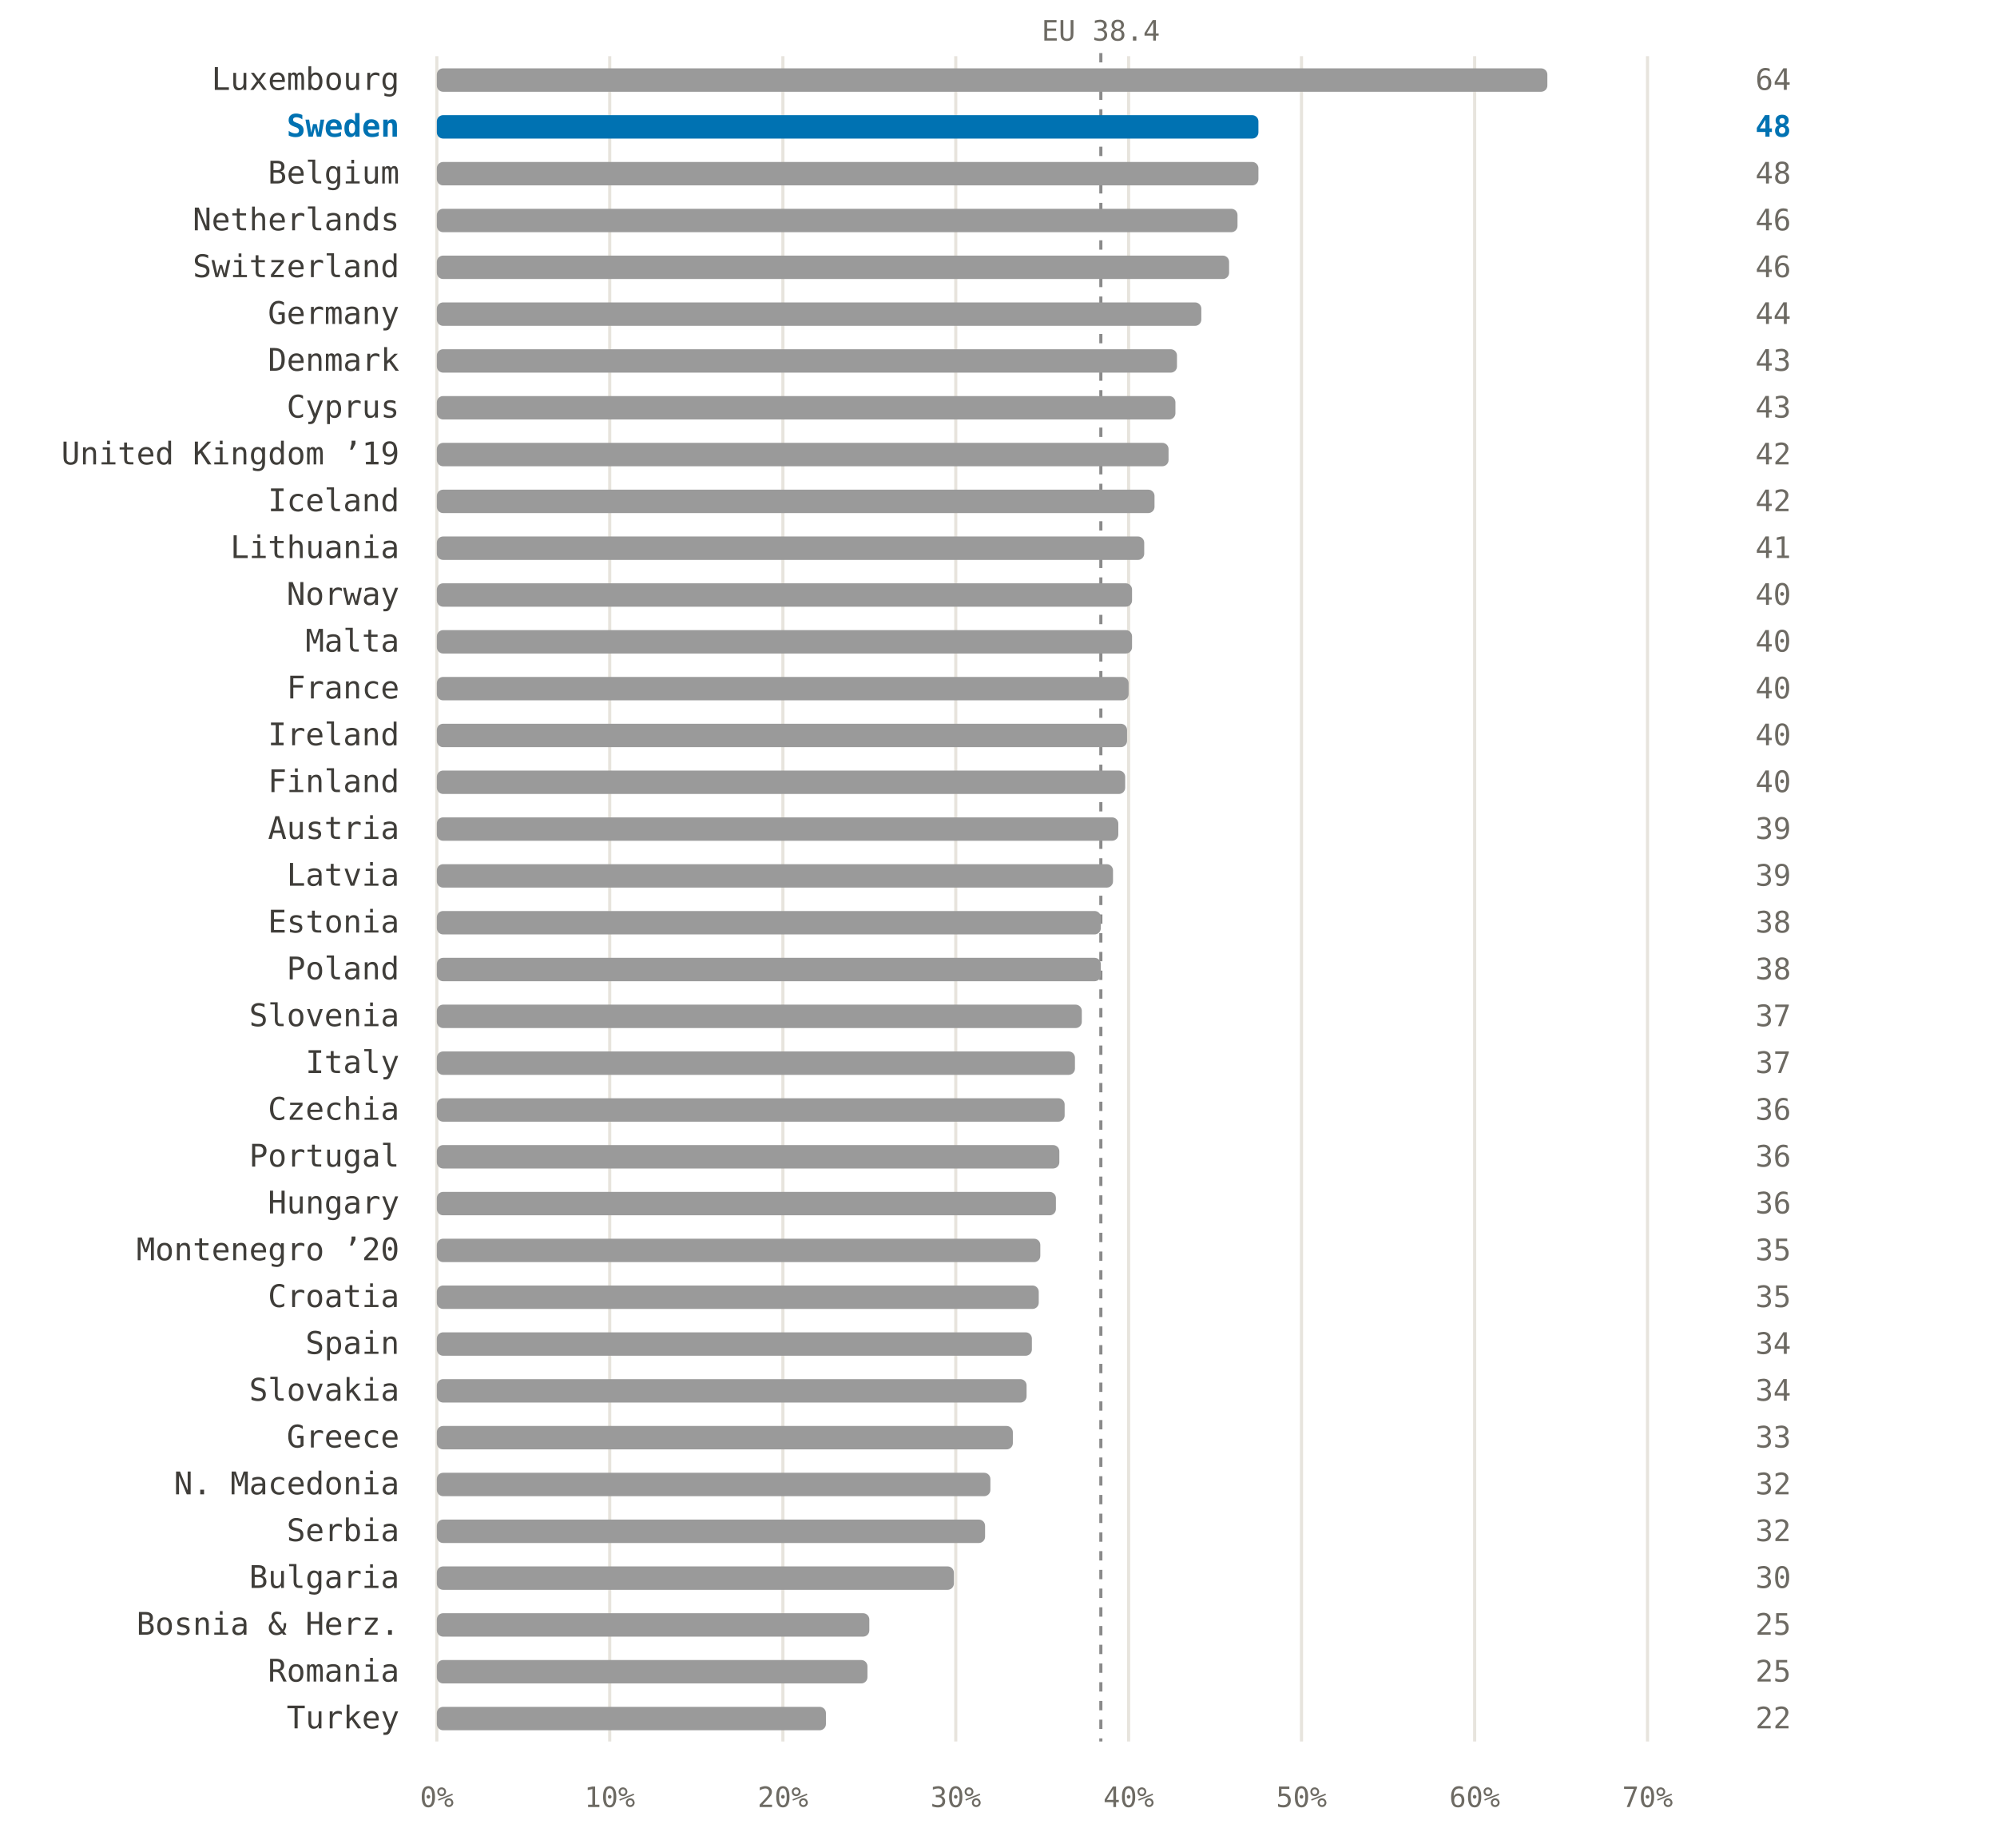
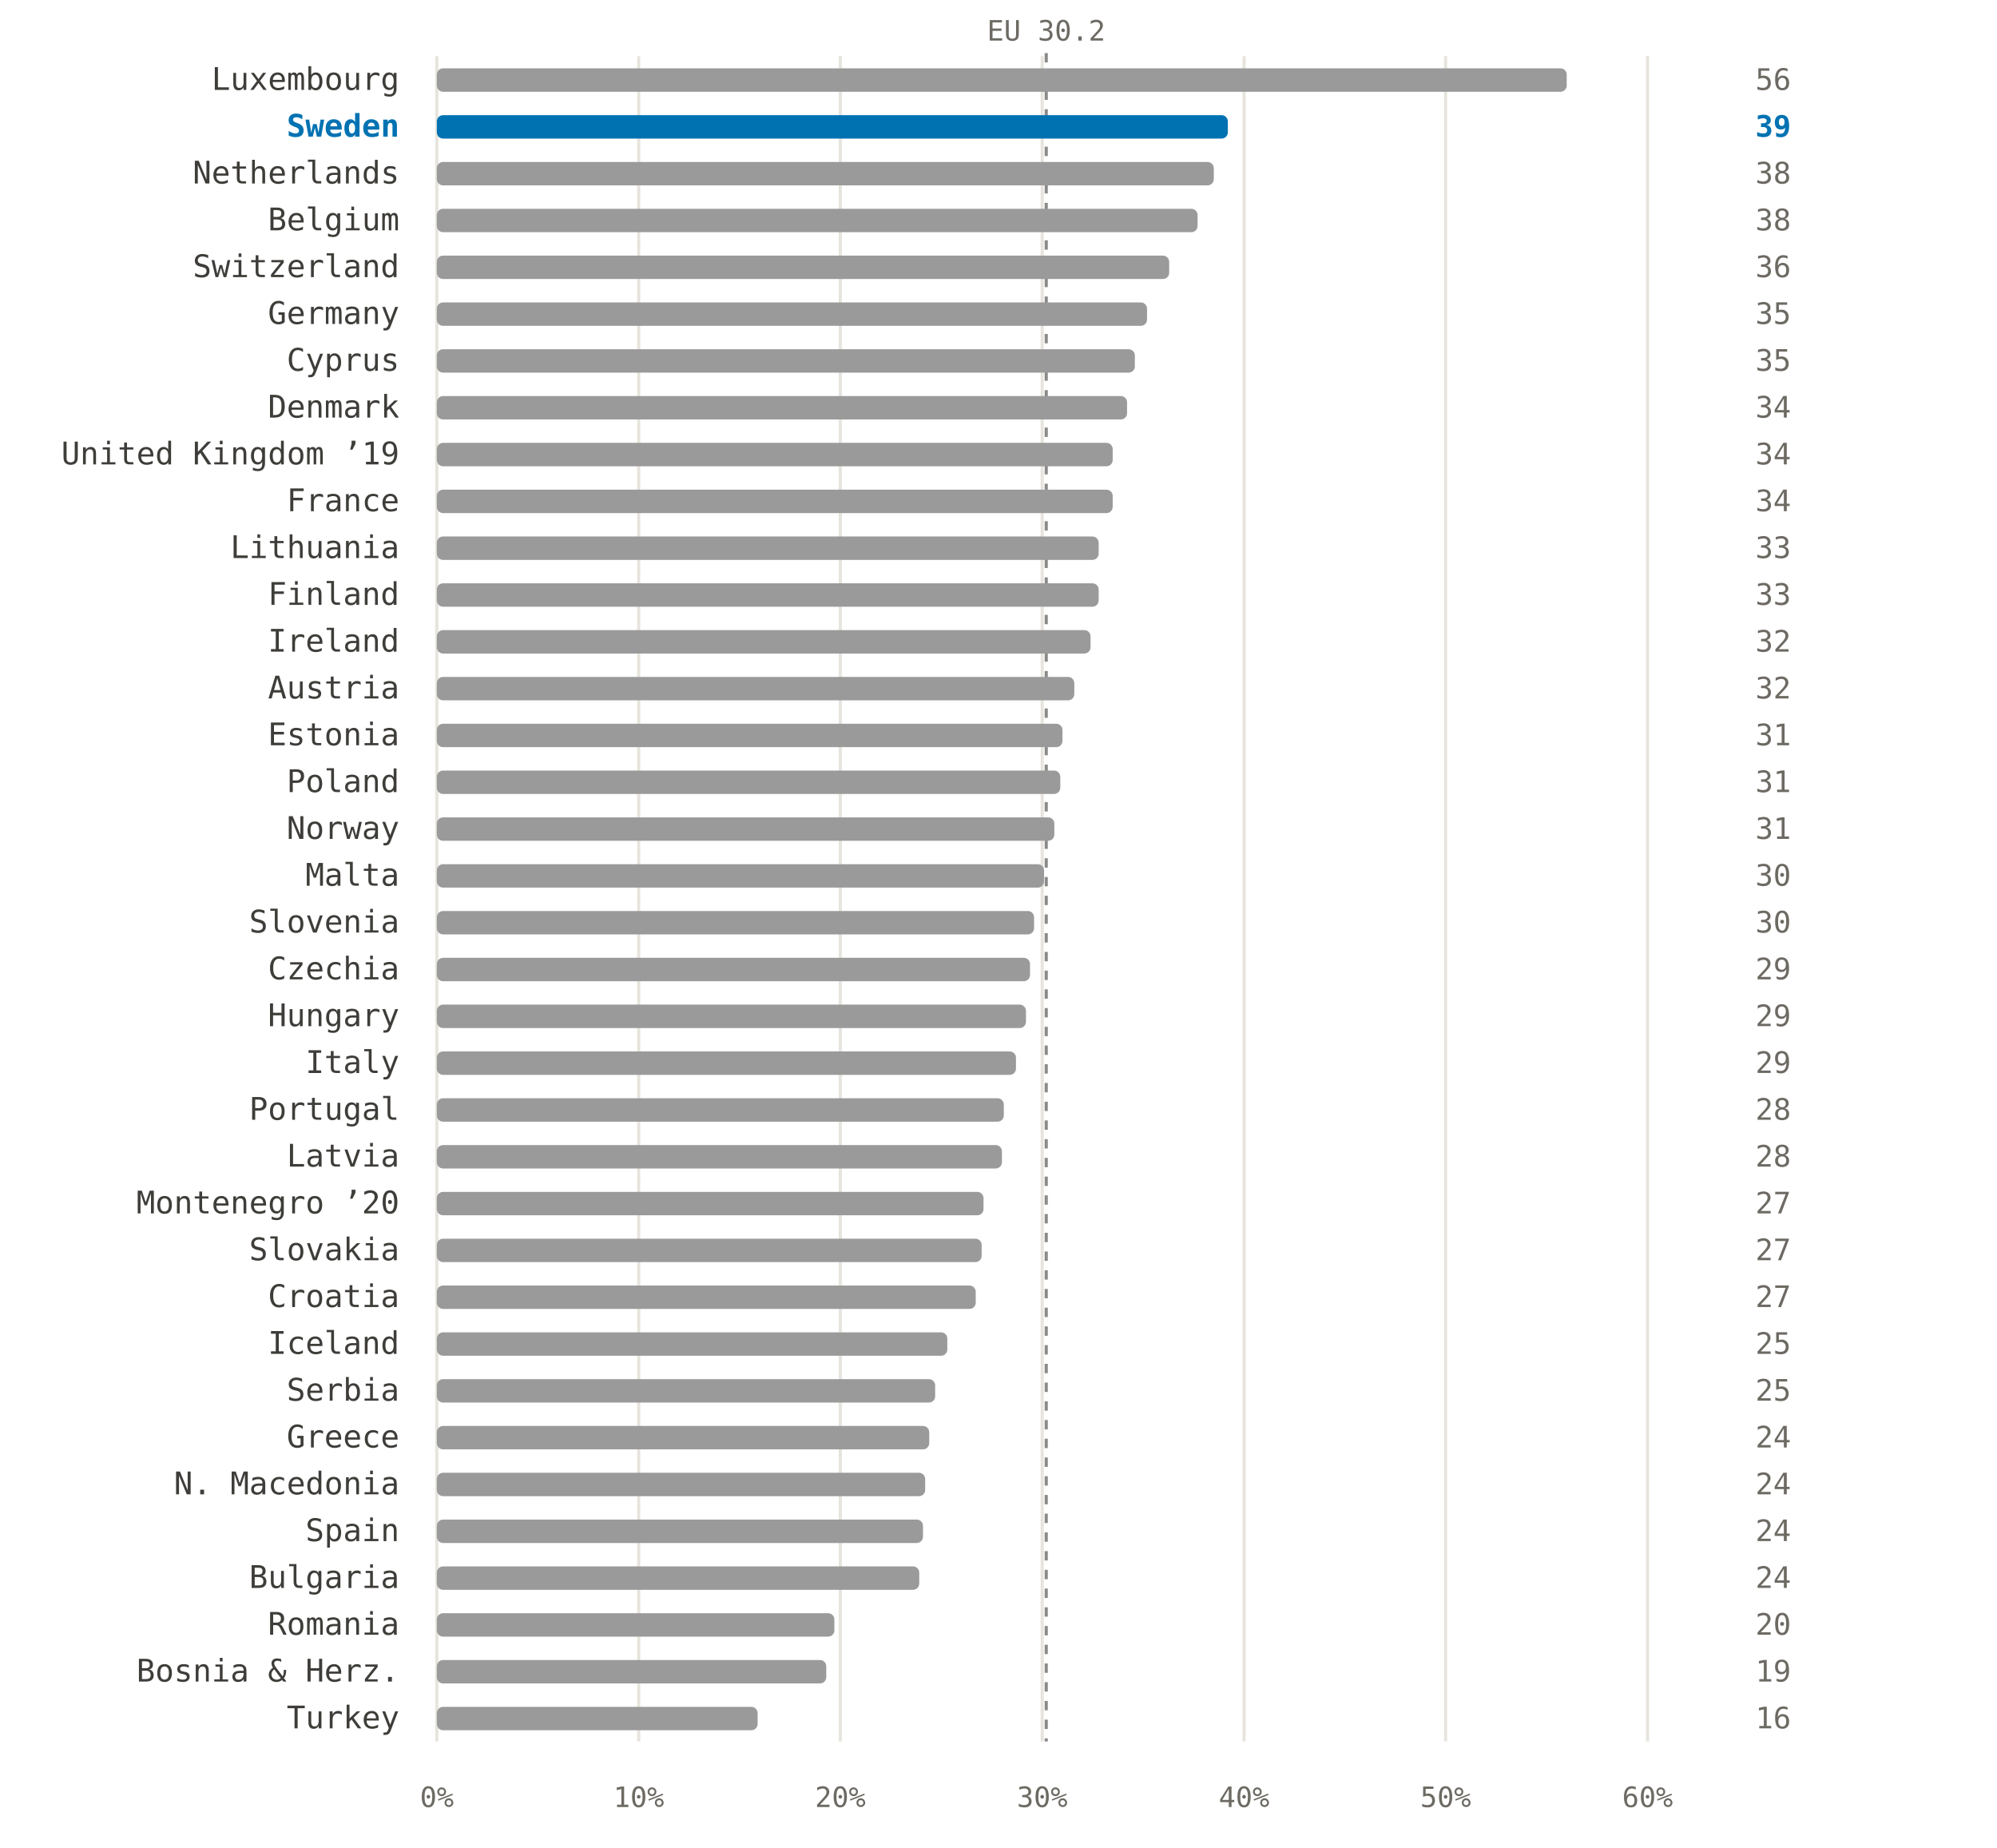
<svg xmlns="http://www.w3.org/2000/svg" class="rankchart barplot" viewBox="0 0 640 592" role="img" aria-label="Ranked bar chart of firms using AI by country, 36 countries, Sweden highlighted">
  <style>.rankchart{font-family:ui-monospace,Menlo,monospace}svg{background:#ffffff}.grid,.rowguide{stroke:#e7e4dd}.rowguide{opacity:.6}.meanline{stroke:#8a8a8a;stroke-dasharray:3 3}.meanlab,.tick{fill:#6d6a63;font-size:9px}.dname{fill:#3f3d39;font-size:10px}.dname.se{fill:#0072b2;font-weight:700}.dot{fill:#9a9a9a}.dot.se{fill:#0072b2}.bar{fill:#9a9a9a}.bar.se{fill:#0072b2}.dval{fill:#6d6a63;font-size:9.5px}.dval.se{fill:#0072b2;font-weight:700}.ddelta{fill:#6d6a63;font-size:8.5px}.trendarea{fill:#0072b2;opacity:.08}.trendline,.trenddash{fill:none;stroke:#0072b2;stroke-width:2}.trenddash{stroke-dasharray:4 3}.trenddot{fill:#0072b2}.trendval{fill:#0072b2;font-size:11px;font-weight:700}.sqband{fill:#0072b2;opacity:.10}.sqlo{fill:none;stroke:#9a9a9a;stroke-width:2}.sqhi{fill:none;stroke:#0072b2;stroke-width:2.6}.sqdot.lo{fill:#9a9a9a}.sqdot.hi{fill:#0072b2}.sqval{font-size:11px;font-weight:700}.sqval.lo{fill:#9a9a9a}.sqval.hi{fill:#0072b2}.dumb{display:block}.dbtrack{stroke:#d9d5cd;stroke-width:3}.dblo{fill:#9a9a9a}.dbhi{fill:#0072b2}</style>
  <line class="grid" x1="140.0" y1="18" x2="140.0" y2="558" />
  <text class="tick" x="140.0" y="579" text-anchor="middle">0%</text>
-   <line class="grid" x1="195.4" y1="18" x2="195.4" y2="558" />
-   <text class="tick" x="195.4" y="579" text-anchor="middle">10%</text>
-   <line class="grid" x1="250.9" y1="18" x2="250.9" y2="558" />
-   <text class="tick" x="250.9" y="579" text-anchor="middle">20%</text>
-   <line class="grid" x1="306.3" y1="18" x2="306.3" y2="558" />
-   <text class="tick" x="306.3" y="579" text-anchor="middle">30%</text>
-   <line class="grid" x1="361.7" y1="18" x2="361.7" y2="558" />
-   <text class="tick" x="361.7" y="579" text-anchor="middle">40%</text>
-   <line class="grid" x1="417.1" y1="18" x2="417.1" y2="558" />
-   <text class="tick" x="417.1" y="579" text-anchor="middle">50%</text>
-   <line class="grid" x1="472.6" y1="18" x2="472.6" y2="558" />
-   <text class="tick" x="472.6" y="579" text-anchor="middle">60%</text>
+   <line class="grid" x1="204.7" y1="18" x2="204.7" y2="558" />
+   <text class="tick" x="204.7" y="579" text-anchor="middle">10%</text>
+   <line class="grid" x1="269.3" y1="18" x2="269.3" y2="558" />
+   <text class="tick" x="269.3" y="579" text-anchor="middle">20%</text>
+   <line class="grid" x1="334.0" y1="18" x2="334.0" y2="558" />
+   <text class="tick" x="334.0" y="579" text-anchor="middle">30%</text>
+   <line class="grid" x1="398.7" y1="18" x2="398.7" y2="558" />
+   <text class="tick" x="398.7" y="579" text-anchor="middle">40%</text>
+   <line class="grid" x1="463.3" y1="18" x2="463.3" y2="558" />
+   <text class="tick" x="463.3" y="579" text-anchor="middle">50%</text>
  <line class="grid" x1="528.0" y1="18" x2="528.0" y2="558" />
-   <text class="tick" x="528.0" y="579" text-anchor="middle">70%</text>
-   <line class="meanline" x1="352.8" y1="17" x2="352.8" y2="558" />
-   <text class="meanlab" x="352.8" y="13" text-anchor="middle">EU 38.4</text>
+   <text class="tick" x="528.0" y="579" text-anchor="middle">60%</text>
+   <line class="meanline" x1="335.3" y1="17" x2="335.3" y2="558" />
+   <text class="meanlab" x="335.3" y="13" text-anchor="middle">EU 30.2</text>
  <text class="dname" x="128" y="28.8" text-anchor="end">Luxembourg</text>
-   <rect class="bar" x="140" y="21.9" width="355.9" height="7.5" rx="2" />
-   <text class="dval" x="574" y="28.8" text-anchor="end">64</text>
+   <rect class="bar" x="140" y="21.9" width="362.1" height="7.5" rx="2" />
+   <text class="dval" x="574" y="28.8" text-anchor="end">56</text>
  <text class="dname se" x="128" y="43.8" text-anchor="end">Sweden</text>
-   <rect class="bar se" x="140" y="36.9" width="263.3" height="7.5" rx="2" />
-   <text class="dval se" x="574" y="43.8" text-anchor="end">48</text>
-   <text class="dname" x="128" y="58.8" text-anchor="end">Belgium</text>
-   <rect class="bar" x="140" y="51.9" width="263.3" height="7.5" rx="2" />
-   <text class="dval" x="574" y="58.8" text-anchor="end">48</text>
-   <text class="dname" x="128" y="73.8" text-anchor="end">Netherlands</text>
-   <rect class="bar" x="140" y="66.9" width="256.6" height="7.5" rx="2" />
-   <text class="dval" x="574" y="73.8" text-anchor="end">46</text>
+   <rect class="bar se" x="140" y="36.9" width="253.5" height="7.5" rx="2" />
+   <text class="dval se" x="574" y="43.8" text-anchor="end">39</text>
+   <text class="dname" x="128" y="58.8" text-anchor="end">Netherlands</text>
+   <rect class="bar" x="140" y="51.9" width="249.0" height="7.5" rx="2" />
+   <text class="dval" x="574" y="58.8" text-anchor="end">38</text>
+   <text class="dname" x="128" y="73.8" text-anchor="end">Belgium</text>
+   <rect class="bar" x="140" y="66.9" width="243.8" height="7.5" rx="2" />
+   <text class="dval" x="574" y="73.8" text-anchor="end">38</text>
  <text class="dname" x="128" y="88.8" text-anchor="end">Switzerland</text>
-   <rect class="bar" x="140" y="81.9" width="253.9" height="7.5" rx="2" />
-   <text class="dval" x="574" y="88.8" text-anchor="end">46</text>
+   <rect class="bar" x="140" y="81.9" width="234.7" height="7.5" rx="2" />
+   <text class="dval" x="574" y="88.8" text-anchor="end">36</text>
  <text class="dname" x="128" y="103.8" text-anchor="end">Germany</text>
-   <rect class="bar" x="140" y="96.9" width="245.0" height="7.5" rx="2" />
-   <text class="dval" x="574" y="103.8" text-anchor="end">44</text>
-   <text class="dname" x="128" y="118.8" text-anchor="end">Denmark</text>
-   <rect class="bar" x="140" y="111.9" width="237.2" height="7.5" rx="2" />
-   <text class="dval" x="574" y="118.8" text-anchor="end">43</text>
-   <text class="dname" x="128" y="133.8" text-anchor="end">Cyprus</text>
-   <rect class="bar" x="140" y="126.9" width="236.7" height="7.5" rx="2" />
-   <text class="dval" x="574" y="133.8" text-anchor="end">43</text>
+   <rect class="bar" x="140" y="96.9" width="227.6" height="7.5" rx="2" />
+   <text class="dval" x="574" y="103.8" text-anchor="end">35</text>
+   <text class="dname" x="128" y="118.8" text-anchor="end">Cyprus</text>
+   <rect class="bar" x="140" y="111.9" width="223.7" height="7.5" rx="2" />
+   <text class="dval" x="574" y="118.8" text-anchor="end">35</text>
+   <text class="dname" x="128" y="133.8" text-anchor="end">Denmark</text>
+   <rect class="bar" x="140" y="126.9" width="221.2" height="7.5" rx="2" />
+   <text class="dval" x="574" y="133.8" text-anchor="end">34</text>
  <text class="dname" x="128" y="148.8" text-anchor="end">United Kingdom ’19</text>
-   <rect class="bar" x="140" y="141.9" width="234.5" height="7.5" rx="2" />
-   <text class="dval" x="574" y="148.8" text-anchor="end">42</text>
-   <text class="dname" x="128" y="163.8" text-anchor="end">Iceland</text>
-   <rect class="bar" x="140" y="156.9" width="230.0" height="7.5" rx="2" />
-   <text class="dval" x="574" y="163.8" text-anchor="end">42</text>
+   <rect class="bar" x="140" y="141.9" width="216.6" height="7.5" rx="2" />
+   <text class="dval" x="574" y="148.8" text-anchor="end">34</text>
+   <text class="dname" x="128" y="163.8" text-anchor="end">France</text>
+   <rect class="bar" x="140" y="156.9" width="216.6" height="7.5" rx="2" />
+   <text class="dval" x="574" y="163.8" text-anchor="end">34</text>
  <text class="dname" x="128" y="178.8" text-anchor="end">Lithuania</text>
-   <rect class="bar" x="140" y="171.9" width="226.7" height="7.5" rx="2" />
-   <text class="dval" x="574" y="178.8" text-anchor="end">41</text>
-   <text class="dname" x="128" y="193.8" text-anchor="end">Norway</text>
-   <rect class="bar" x="140" y="186.9" width="222.8" height="7.5" rx="2" />
-   <text class="dval" x="574" y="193.8" text-anchor="end">40</text>
-   <text class="dname" x="128" y="208.8" text-anchor="end">Malta</text>
-   <rect class="bar" x="140" y="201.9" width="222.8" height="7.5" rx="2" />
-   <text class="dval" x="574" y="208.8" text-anchor="end">40</text>
-   <text class="dname" x="128" y="223.8" text-anchor="end">France</text>
-   <rect class="bar" x="140" y="216.9" width="221.7" height="7.5" rx="2" />
-   <text class="dval" x="574" y="223.8" text-anchor="end">40</text>
-   <text class="dname" x="128" y="238.8" text-anchor="end">Ireland</text>
-   <rect class="bar" x="140" y="231.9" width="221.2" height="7.5" rx="2" />
-   <text class="dval" x="574" y="238.8" text-anchor="end">40</text>
-   <text class="dname" x="128" y="253.8" text-anchor="end">Finland</text>
-   <rect class="bar" x="140" y="246.9" width="220.6" height="7.5" rx="2" />
-   <text class="dval" x="574" y="253.8" text-anchor="end">40</text>
-   <text class="dname" x="128" y="268.8" text-anchor="end">Austria</text>
-   <rect class="bar" x="140" y="261.9" width="218.4" height="7.5" rx="2" />
-   <text class="dval" x="574" y="268.8" text-anchor="end">39</text>
-   <text class="dname" x="128" y="283.8" text-anchor="end">Latvia</text>
-   <rect class="bar" x="140" y="276.9" width="216.7" height="7.5" rx="2" />
-   <text class="dval" x="574" y="283.8" text-anchor="end">39</text>
-   <text class="dname" x="128" y="298.8" text-anchor="end">Estonia</text>
-   <rect class="bar" x="140" y="291.9" width="212.8" height="7.5" rx="2" />
-   <text class="dval" x="574" y="298.8" text-anchor="end">38</text>
-   <text class="dname" x="128" y="313.8" text-anchor="end">Poland</text>
-   <rect class="bar" x="140" y="306.9" width="212.8" height="7.5" rx="2" />
-   <text class="dval" x="574" y="313.8" text-anchor="end">38</text>
-   <text class="dname" x="128" y="328.8" text-anchor="end">Slovenia</text>
-   <rect class="bar" x="140" y="321.9" width="206.7" height="7.5" rx="2" />
-   <text class="dval" x="574" y="328.8" text-anchor="end">37</text>
+   <rect class="bar" x="140" y="171.9" width="212.1" height="7.5" rx="2" />
+   <text class="dval" x="574" y="178.8" text-anchor="end">33</text>
+   <text class="dname" x="128" y="193.8" text-anchor="end">Finland</text>
+   <rect class="bar" x="140" y="186.9" width="212.1" height="7.5" rx="2" />
+   <text class="dval" x="574" y="193.8" text-anchor="end">33</text>
+   <text class="dname" x="128" y="208.8" text-anchor="end">Ireland</text>
+   <rect class="bar" x="140" y="201.9" width="209.5" height="7.5" rx="2" />
+   <text class="dval" x="574" y="208.8" text-anchor="end">32</text>
+   <text class="dname" x="128" y="223.8" text-anchor="end">Austria</text>
+   <rect class="bar" x="140" y="216.9" width="204.3" height="7.5" rx="2" />
+   <text class="dval" x="574" y="223.8" text-anchor="end">32</text>
+   <text class="dname" x="128" y="238.8" text-anchor="end">Estonia</text>
+   <rect class="bar" x="140" y="231.9" width="200.5" height="7.5" rx="2" />
+   <text class="dval" x="574" y="238.8" text-anchor="end">31</text>
+   <text class="dname" x="128" y="253.8" text-anchor="end">Poland</text>
+   <rect class="bar" x="140" y="246.9" width="199.8" height="7.5" rx="2" />
+   <text class="dval" x="574" y="253.8" text-anchor="end">31</text>
+   <text class="dname" x="128" y="268.8" text-anchor="end">Norway</text>
+   <rect class="bar" x="140" y="261.9" width="197.9" height="7.5" rx="2" />
+   <text class="dval" x="574" y="268.8" text-anchor="end">31</text>
+   <text class="dname" x="128" y="283.8" text-anchor="end">Malta</text>
+   <rect class="bar" x="140" y="276.9" width="194.6" height="7.5" rx="2" />
+   <text class="dval" x="574" y="283.8" text-anchor="end">30</text>
+   <text class="dname" x="128" y="298.8" text-anchor="end">Slovenia</text>
+   <rect class="bar" x="140" y="291.9" width="191.4" height="7.5" rx="2" />
+   <text class="dval" x="574" y="298.8" text-anchor="end">30</text>
+   <text class="dname" x="128" y="313.8" text-anchor="end">Czechia</text>
+   <rect class="bar" x="140" y="306.9" width="190.1" height="7.5" rx="2" />
+   <text class="dval" x="574" y="313.8" text-anchor="end">29</text>
+   <text class="dname" x="128" y="328.8" text-anchor="end">Hungary</text>
+   <rect class="bar" x="140" y="321.9" width="188.8" height="7.5" rx="2" />
+   <text class="dval" x="574" y="328.8" text-anchor="end">29</text>
  <text class="dname" x="128" y="343.8" text-anchor="end">Italy</text>
-   <rect class="bar" x="140" y="336.9" width="204.5" height="7.5" rx="2" />
-   <text class="dval" x="574" y="343.8" text-anchor="end">37</text>
-   <text class="dname" x="128" y="358.8" text-anchor="end">Czechia</text>
-   <rect class="bar" x="140" y="351.9" width="201.2" height="7.5" rx="2" />
-   <text class="dval" x="574" y="358.8" text-anchor="end">36</text>
-   <text class="dname" x="128" y="373.8" text-anchor="end">Portugal</text>
-   <rect class="bar" x="140" y="366.9" width="199.5" height="7.5" rx="2" />
-   <text class="dval" x="574" y="373.8" text-anchor="end">36</text>
-   <text class="dname" x="128" y="388.8" text-anchor="end">Hungary</text>
-   <rect class="bar" x="140" y="381.9" width="198.4" height="7.5" rx="2" />
-   <text class="dval" x="574" y="388.8" text-anchor="end">36</text>
-   <text class="dname" x="128" y="403.8" text-anchor="end">Montenegro ’20</text>
-   <rect class="bar" x="140" y="396.9" width="193.4" height="7.5" rx="2" />
-   <text class="dval" x="574" y="403.8" text-anchor="end">35</text>
+   <rect class="bar" x="140" y="336.9" width="185.6" height="7.5" rx="2" />
+   <text class="dval" x="574" y="343.8" text-anchor="end">29</text>
+   <text class="dname" x="128" y="358.8" text-anchor="end">Portugal</text>
+   <rect class="bar" x="140" y="351.9" width="181.7" height="7.5" rx="2" />
+   <text class="dval" x="574" y="358.8" text-anchor="end">28</text>
+   <text class="dname" x="128" y="373.8" text-anchor="end">Latvia</text>
+   <rect class="bar" x="140" y="366.9" width="181.1" height="7.5" rx="2" />
+   <text class="dval" x="574" y="373.8" text-anchor="end">28</text>
+   <text class="dname" x="128" y="388.8" text-anchor="end">Montenegro ’20</text>
+   <rect class="bar" x="140" y="381.9" width="175.2" height="7.5" rx="2" />
+   <text class="dval" x="574" y="388.8" text-anchor="end">27</text>
+   <text class="dname" x="128" y="403.8" text-anchor="end">Slovakia</text>
+   <rect class="bar" x="140" y="396.9" width="174.6" height="7.5" rx="2" />
+   <text class="dval" x="574" y="403.8" text-anchor="end">27</text>
  <text class="dname" x="128" y="418.8" text-anchor="end">Croatia</text>
-   <rect class="bar" x="140" y="411.9" width="192.9" height="7.5" rx="2" />
-   <text class="dval" x="574" y="418.8" text-anchor="end">35</text>
-   <text class="dname" x="128" y="433.8" text-anchor="end">Spain</text>
-   <rect class="bar" x="140" y="426.9" width="190.7" height="7.5" rx="2" />
-   <text class="dval" x="574" y="433.8" text-anchor="end">34</text>
-   <text class="dname" x="128" y="448.8" text-anchor="end">Slovakia</text>
-   <rect class="bar" x="140" y="441.9" width="189.0" height="7.5" rx="2" />
-   <text class="dval" x="574" y="448.8" text-anchor="end">34</text>
+   <rect class="bar" x="140" y="411.9" width="172.7" height="7.5" rx="2" />
+   <text class="dval" x="574" y="418.8" text-anchor="end">27</text>
+   <text class="dname" x="128" y="433.8" text-anchor="end">Iceland</text>
+   <rect class="bar" x="140" y="426.9" width="163.6" height="7.5" rx="2" />
+   <text class="dval" x="574" y="433.8" text-anchor="end">25</text>
+   <text class="dname" x="128" y="448.8" text-anchor="end">Serbia</text>
+   <rect class="bar" x="140" y="441.9" width="159.7" height="7.5" rx="2" />
+   <text class="dval" x="574" y="448.8" text-anchor="end">25</text>
  <text class="dname" x="128" y="463.8" text-anchor="end">Greece</text>
-   <rect class="bar" x="140" y="456.9" width="184.6" height="7.5" rx="2" />
-   <text class="dval" x="574" y="463.8" text-anchor="end">33</text>
+   <rect class="bar" x="140" y="456.9" width="157.8" height="7.5" rx="2" />
+   <text class="dval" x="574" y="463.8" text-anchor="end">24</text>
  <text class="dname" x="128" y="478.8" text-anchor="end">N. Macedonia</text>
-   <rect class="bar" x="140" y="471.9" width="177.4" height="7.5" rx="2" />
-   <text class="dval" x="574" y="478.8" text-anchor="end">32</text>
-   <text class="dname" x="128" y="493.8" text-anchor="end">Serbia</text>
-   <rect class="bar" x="140" y="486.9" width="175.7" height="7.5" rx="2" />
-   <text class="dval" x="574" y="493.8" text-anchor="end">32</text>
+   <rect class="bar" x="140" y="471.9" width="156.5" height="7.5" rx="2" />
+   <text class="dval" x="574" y="478.8" text-anchor="end">24</text>
+   <text class="dname" x="128" y="493.8" text-anchor="end">Spain</text>
+   <rect class="bar" x="140" y="486.9" width="155.8" height="7.5" rx="2" />
+   <text class="dval" x="574" y="493.8" text-anchor="end">24</text>
  <text class="dname" x="128" y="508.8" text-anchor="end">Bulgaria</text>
-   <rect class="bar" x="140" y="501.9" width="165.7" height="7.5" rx="2" />
-   <text class="dval" x="574" y="508.8" text-anchor="end">30</text>
-   <text class="dname" x="128" y="523.8" text-anchor="end">Bosnia &amp; Herz.</text>
-   <rect class="bar" x="140" y="516.9" width="138.6" height="7.5" rx="2" />
-   <text class="dval" x="574" y="523.8" text-anchor="end">25</text>
-   <text class="dname" x="128" y="538.8" text-anchor="end">Romania</text>
-   <rect class="bar" x="140" y="531.9" width="138.0" height="7.5" rx="2" />
-   <text class="dval" x="574" y="538.8" text-anchor="end">25</text>
+   <rect class="bar" x="140" y="501.9" width="154.6" height="7.5" rx="2" />
+   <text class="dval" x="574" y="508.8" text-anchor="end">24</text>
+   <text class="dname" x="128" y="523.8" text-anchor="end">Romania</text>
+   <rect class="bar" x="140" y="516.9" width="127.4" height="7.5" rx="2" />
+   <text class="dval" x="574" y="523.8" text-anchor="end">20</text>
+   <text class="dname" x="128" y="538.8" text-anchor="end">Bosnia &amp; Herz.</text>
+   <rect class="bar" x="140" y="531.9" width="124.8" height="7.5" rx="2" />
+   <text class="dval" x="574" y="538.8" text-anchor="end">19</text>
  <text class="dname" x="128" y="553.8" text-anchor="end">Turkey</text>
-   <rect class="bar" x="140" y="546.9" width="124.7" height="7.5" rx="2" />
-   <text class="dval" x="574" y="553.8" text-anchor="end">22</text>
+   <rect class="bar" x="140" y="546.9" width="102.8" height="7.5" rx="2" />
+   <text class="dval" x="574" y="553.8" text-anchor="end">16</text>
</svg>
